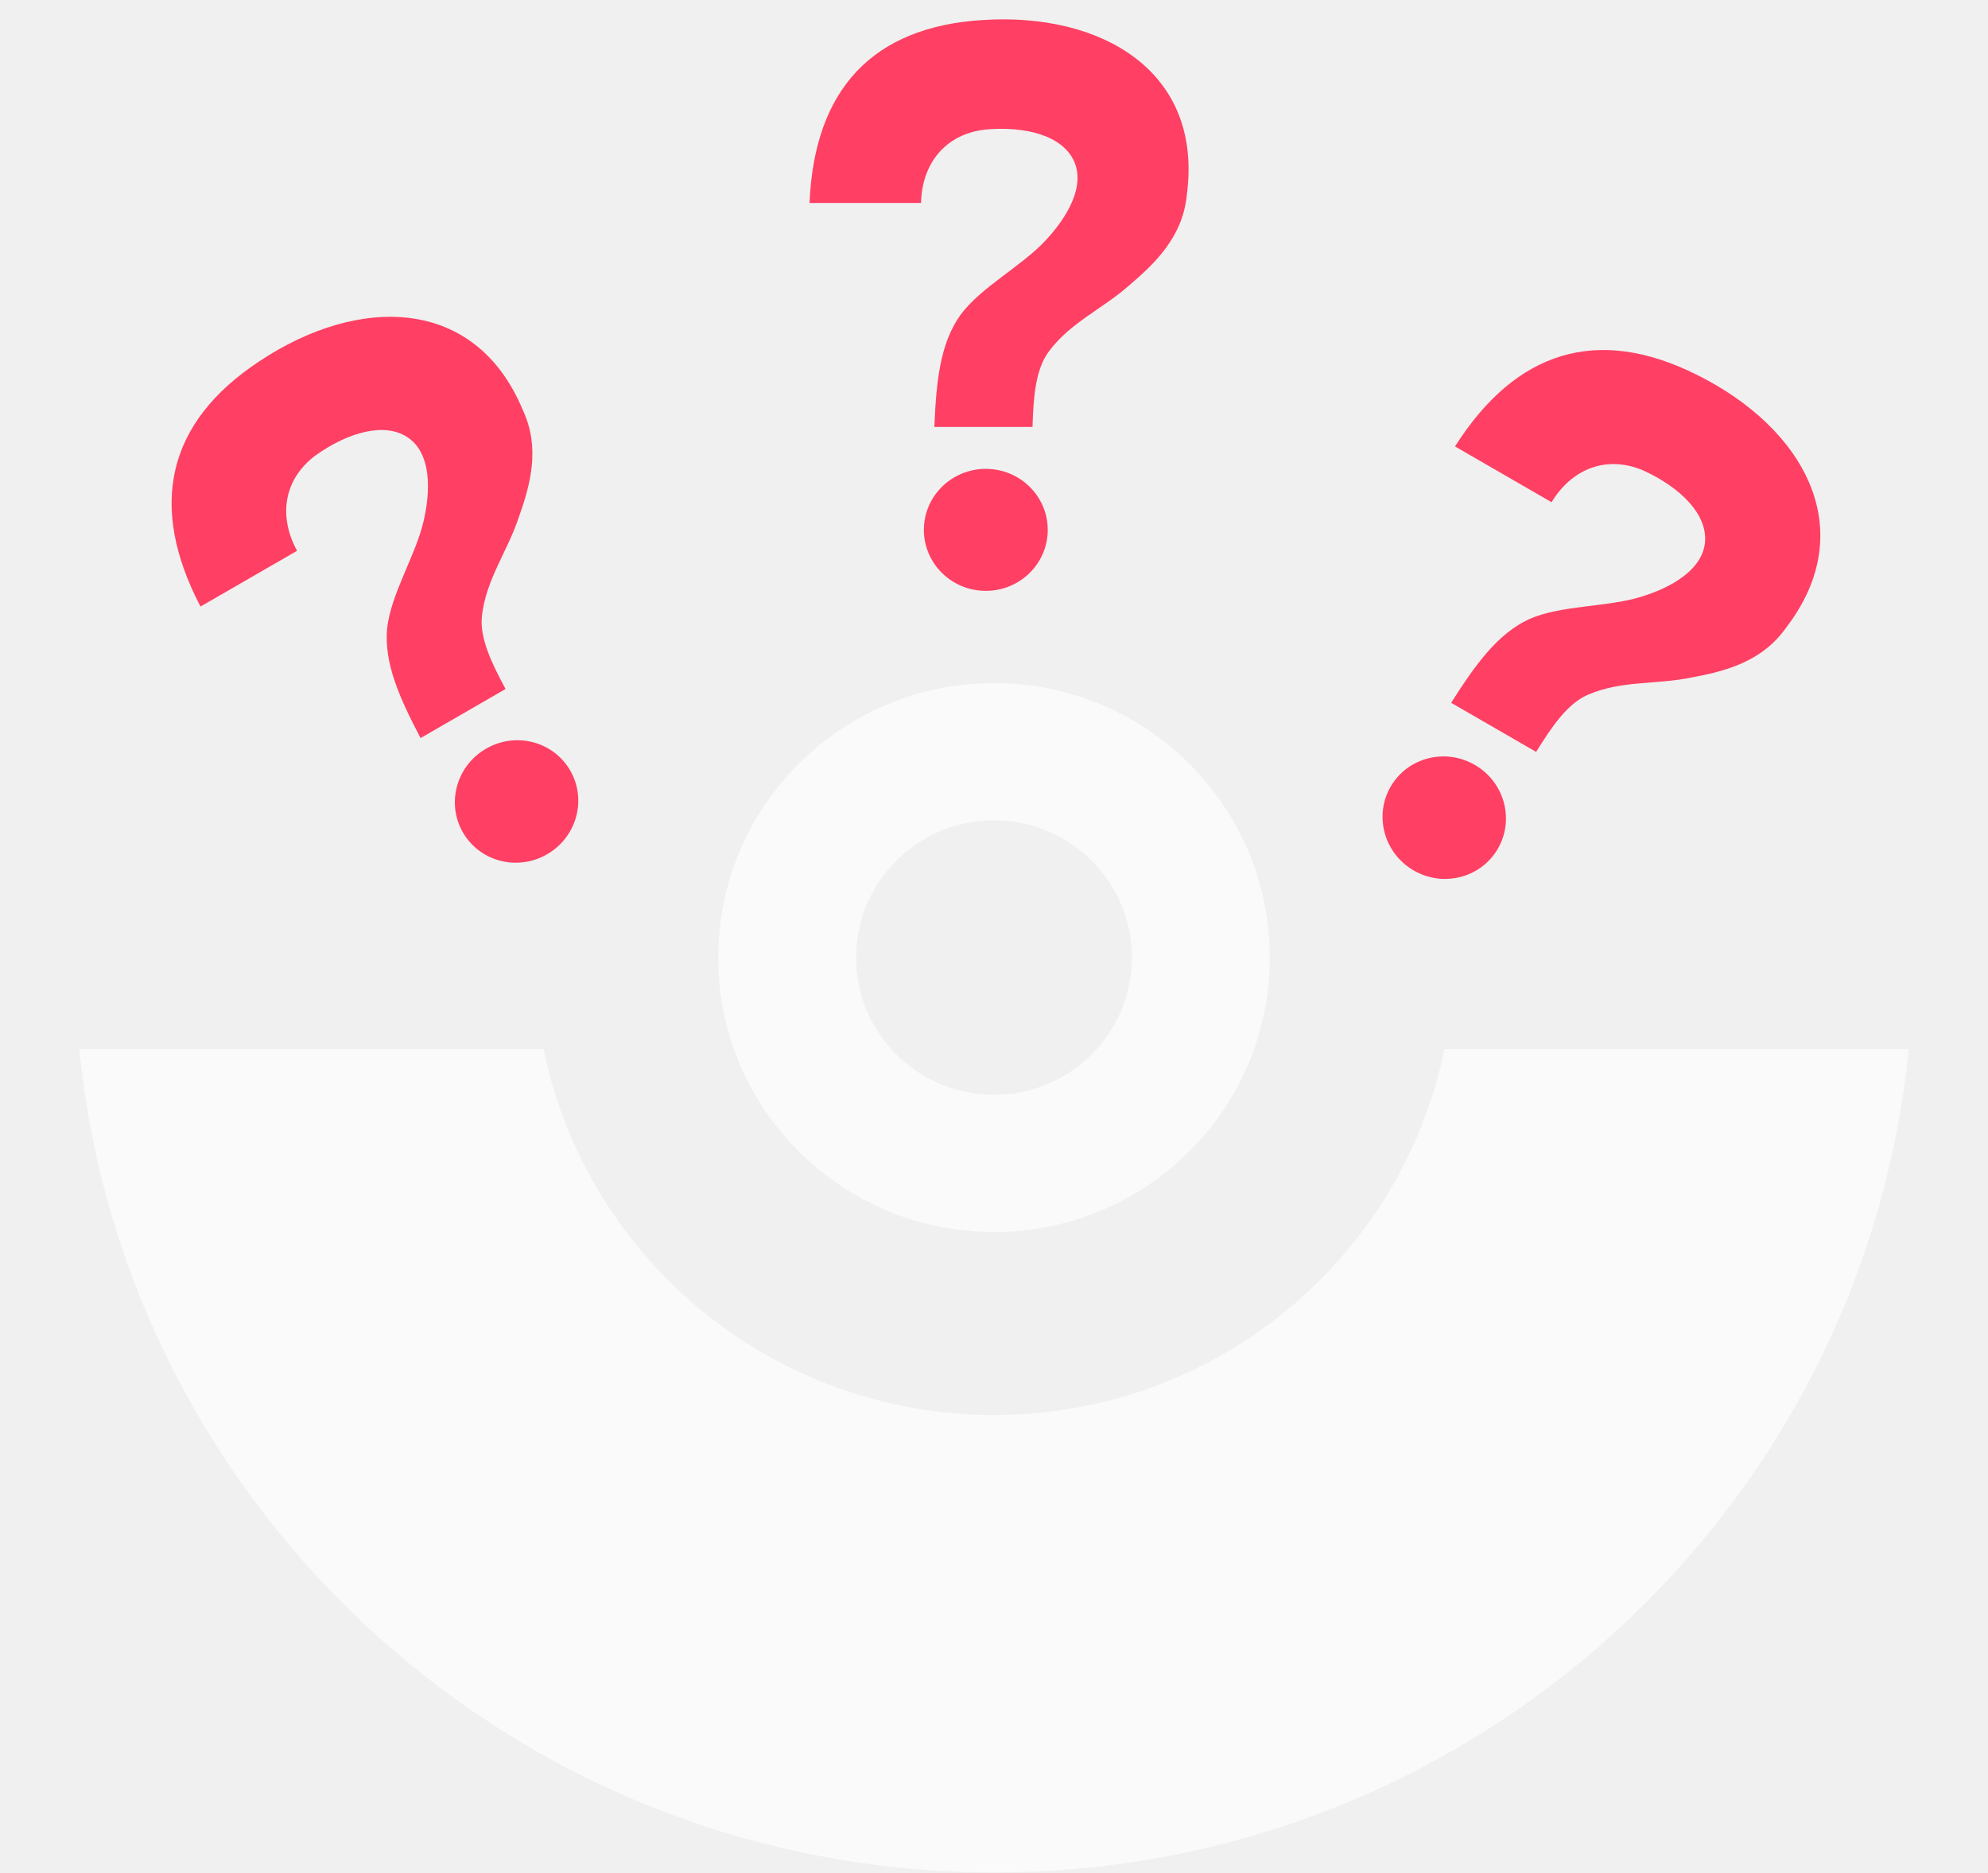
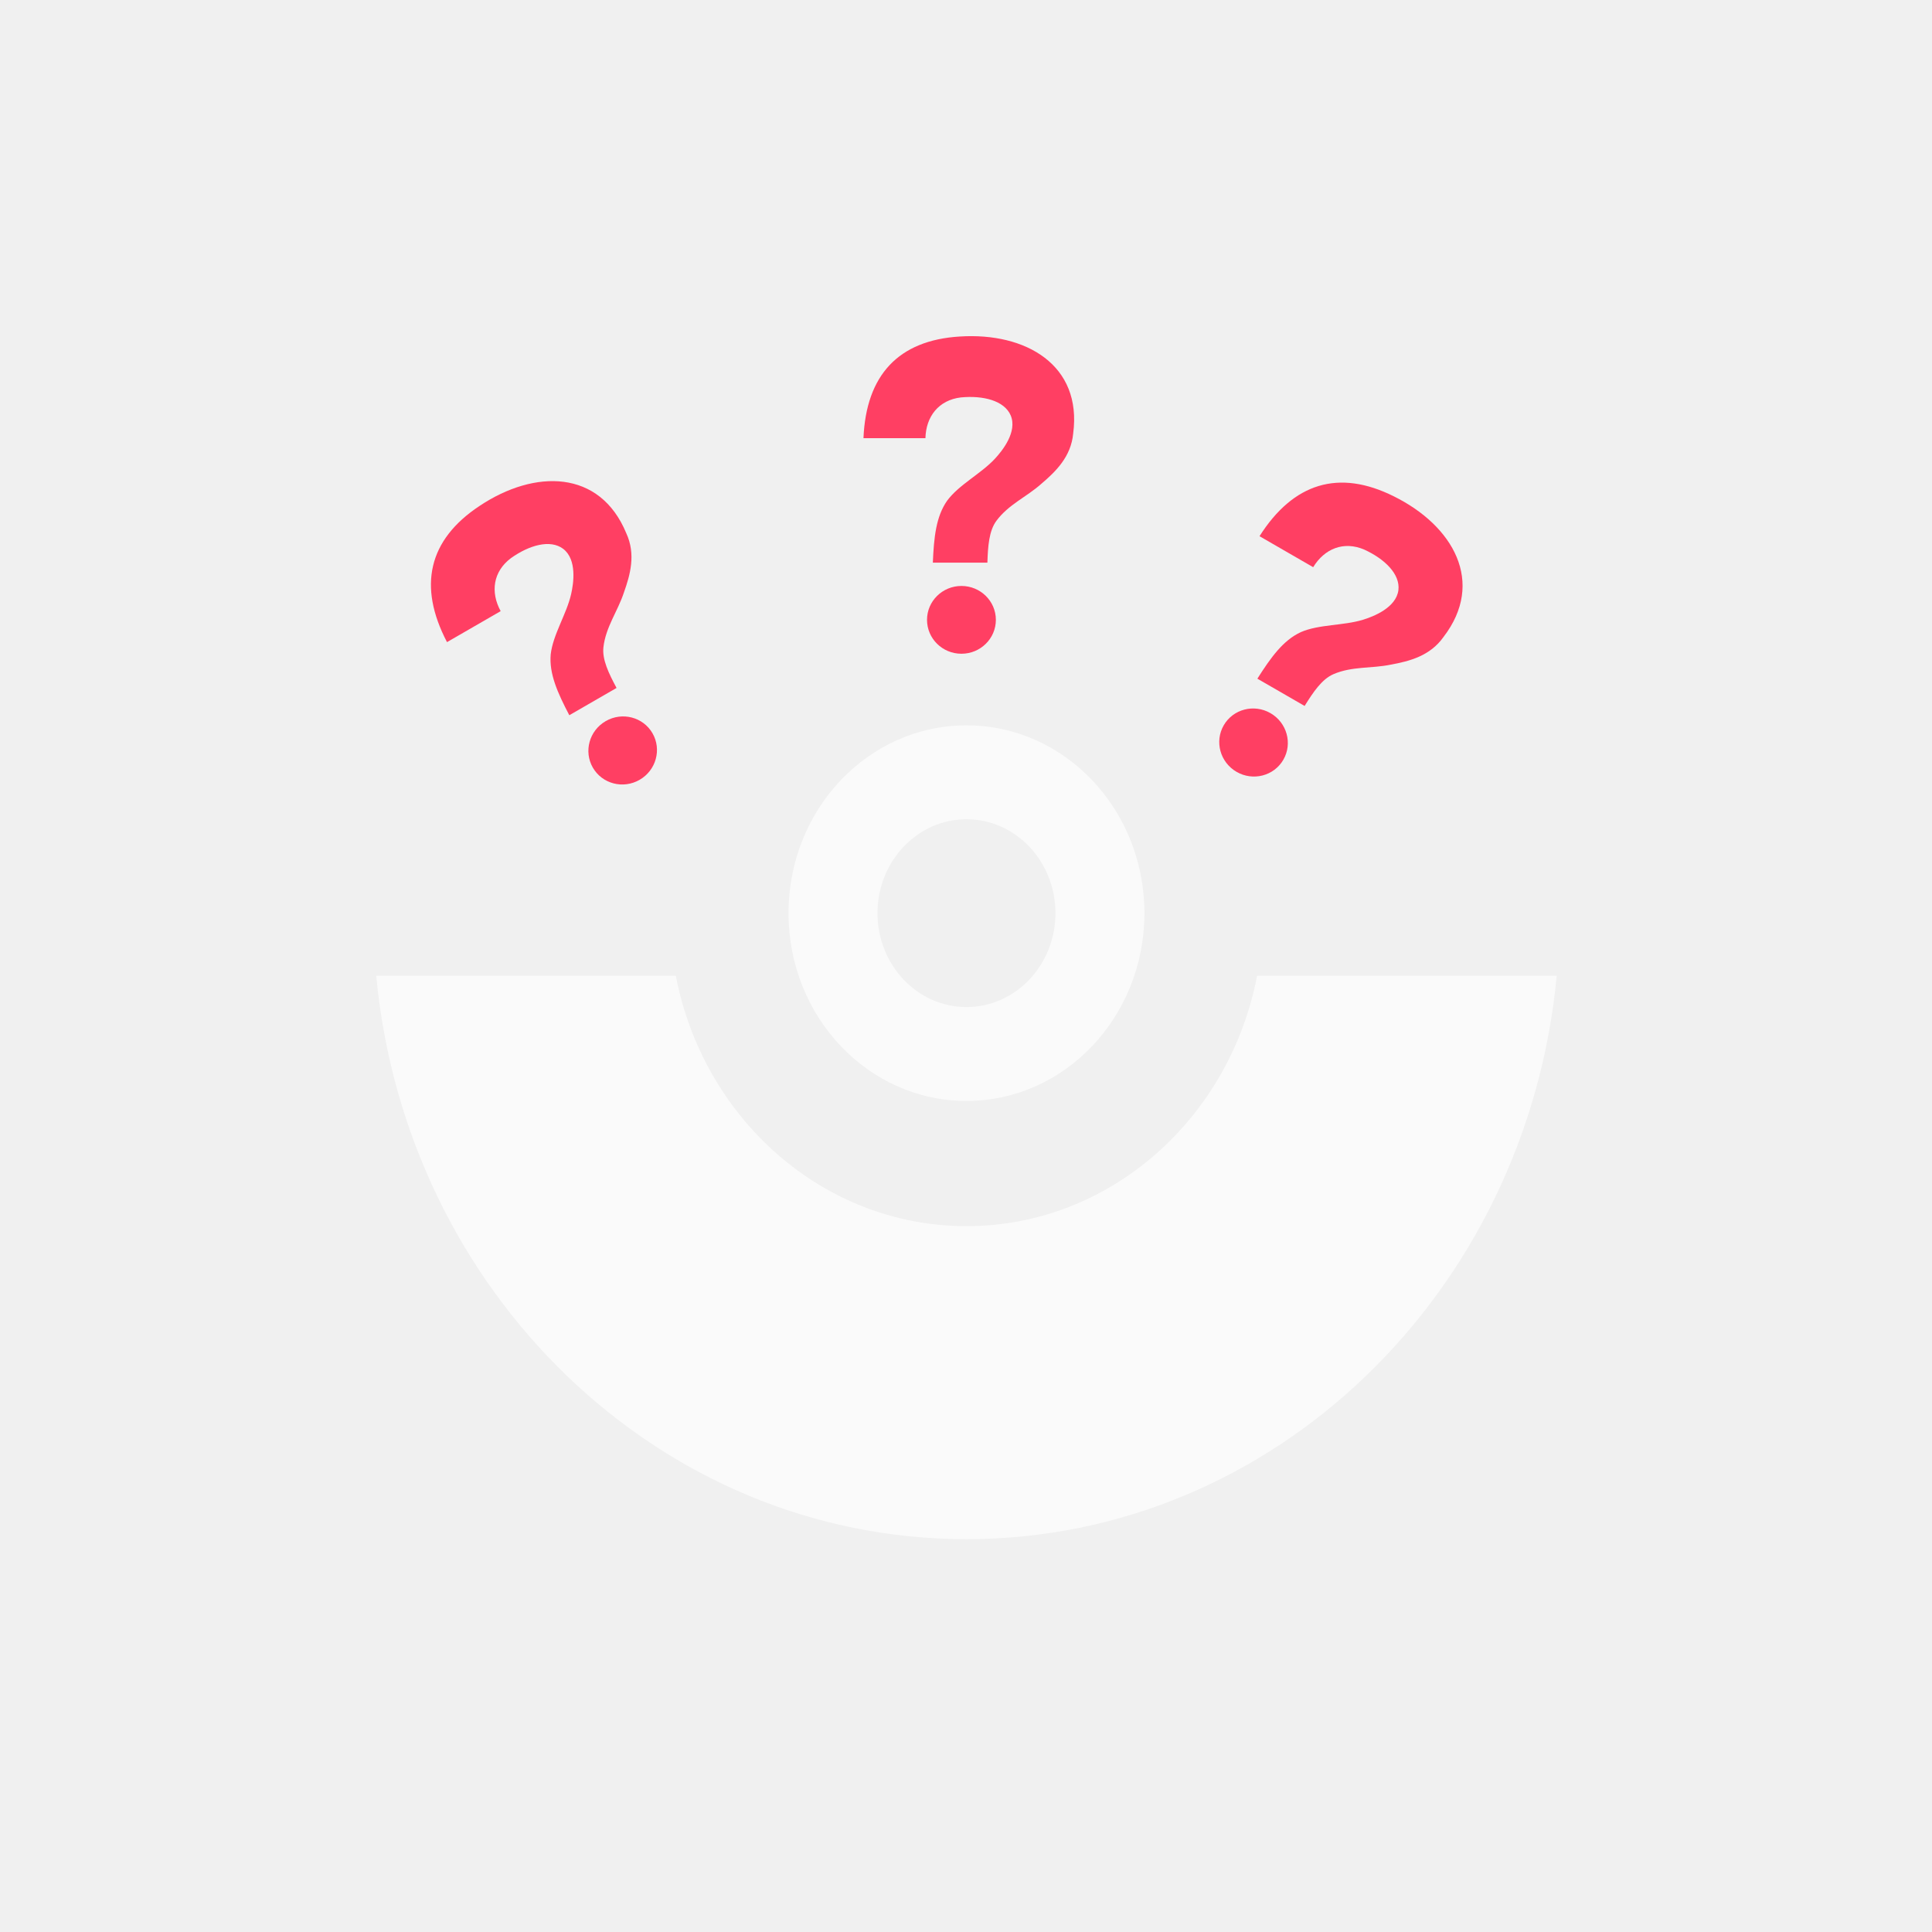
- <svg xmlns="http://www.w3.org/2000/svg" width="326" height="307" viewBox="0 0 326 307" fill="none">
-   <path d="M313 172L236.865 172C229.881 206.233 199.465 232 163 232C126.536 232 96.119 206.233 89.136 172H13C20.563 247.799 84.834 307 163 307C241.167 307 305.437 247.799 313 172Z" fill="#FAFAFA" />
-   <path fill-rule="evenodd" clip-rule="evenodd" d="M163 202C187.977 202 208.223 181.854 208.223 157C208.223 132.146 187.977 112 163 112C138.025 112 117.777 132.146 117.777 157C117.777 181.854 138.025 202 163 202ZM185.612 157C185.612 169.426 175.489 179.5 163 179.5C150.512 179.5 140.388 169.426 140.388 157C140.388 144.574 150.512 134.5 163 134.5C175.489 134.5 185.612 144.574 185.612 157Z" fill="#FAFAFA" />
-   <g clip-path="url(#clip0_90_26)">
-     <path d="M278.225 61.435C261.981 53.32 248.571 57.485 238.597 73.197L254.429 82.338C257.768 76.868 263.437 74.548 269.511 77.153C275.507 79.893 280.138 84.371 279.575 89.097C278.912 94.308 272.175 96.914 269.109 97.85C263.403 99.607 256.079 99.168 250.759 101.508C245.573 103.927 241.985 108.892 237.964 115.231L251.902 123.278C254.459 119.161 256.995 115.393 260.374 113.916C265.908 111.518 271.603 112.28 277.345 111.085C282.795 110.082 288.907 108.558 292.886 102.917C305.264 86.789 295.765 70.118 278.225 61.435Z" fill="#FF3F63" />
-     <path d="M231.834 142.724C236.692 145.529 242.868 143.925 245.63 139.142C248.391 134.359 246.692 128.208 241.834 125.404C236.976 122.599 230.8 124.203 228.038 128.986C225.277 133.769 226.976 139.92 231.834 142.724Z" fill="#FF3F63" />
+ <svg xmlns="http://www.w3.org/2000/svg" width="570" height="570" viewBox="0 0 570 570" fill="none">
+   <path d="M459.277 287.876H370.89C362.782 330.026 327.472 361.752 285.139 361.752C242.807 361.752 207.495 330.026 199.388 287.876H111C119.78 381.206 194.394 454.098 285.139 454.098C375.885 454.098 450.497 381.206 459.277 287.876Z" fill="#FAFAFA" />
+   <path fill-rule="evenodd" clip-rule="evenodd" d="M285.139 324.814C314.135 324.814 337.64 300.009 337.64 269.407C337.64 238.806 314.135 214 285.139 214C256.144 214 232.638 238.806 232.638 269.407C232.638 300.009 256.144 324.814 285.139 324.814ZM311.389 269.407C311.389 284.707 299.638 297.111 285.139 297.111C270.641 297.111 258.888 284.707 258.888 269.407C258.888 254.107 270.641 241.704 285.139 241.704C299.638 241.704 311.389 254.107 311.389 269.407Z" fill="#FAFAFA" />
+   <g clip-path="url(#clip0_144_3)">
+     <path d="M411.225 146.435C394.981 138.32 381.571 142.485 371.597 158.197L387.429 167.338C390.768 161.868 396.437 159.548 402.511 162.153C408.507 164.893 413.138 169.371 412.575 174.098C411.912 179.308 405.175 181.914 402.109 182.85C396.403 184.607 389.079 184.168 383.759 186.508C378.573 188.927 374.985 193.892 370.964 200.231L384.902 208.278C387.459 204.161 389.995 200.393 393.374 198.916C398.908 196.518 404.603 197.28 410.345 196.085C415.795 195.082 421.907 193.558 425.886 187.917C438.264 171.789 428.765 155.118 411.225 146.435Z" fill="#FF3F63" />
+     <path d="M364.834 227.724C369.692 230.529 375.868 228.925 378.63 224.142C381.391 219.359 379.692 213.208 374.834 210.404C369.976 207.599 363.8 209.203 361.038 213.986C358.277 218.769 359.976 224.92 364.834 227.724Z" fill="#FF3F63" />
  </g>
-   <path d="M161.188 3.281C143.063 4.375 133.531 14.688 132.75 33.281H151.031C151.188 26.875 154.937 22.031 161.5 21.25C168.062 20.625 174.312 22.188 176.187 26.562C178.219 31.406 173.687 37.031 171.5 39.375C167.437 43.75 160.875 47.031 157.437 51.719C154.156 56.406 153.531 62.5 153.219 70H169.313C169.469 65.156 169.781 60.625 171.969 57.656C175.562 52.812 180.875 50.625 185.25 46.719C189.469 43.125 194 38.75 194.625 31.875C197.281 11.719 180.719 2.031 161.188 3.281Z" fill="#FF3F63" />
-   <path d="M161.656 96.875C167.265 96.875 171.812 92.398 171.812 86.875C171.812 81.352 167.265 76.875 161.656 76.875C156.047 76.875 151.5 81.352 151.5 86.875C151.5 92.398 156.047 96.875 161.656 96.875Z" fill="#FF3F63" />
-   <g clip-path="url(#clip1_90_26)">
-     <path d="M42.506 59.248C27.356 69.258 24.258 82.954 32.879 99.447L48.711 90.307C45.643 84.681 46.469 78.611 51.761 74.653C57.132 70.831 63.326 69.059 67.137 71.91C71.318 75.089 70.207 82.226 69.484 85.35C68.153 91.17 64.111 97.293 63.477 103.071C62.98 108.771 65.485 114.361 68.965 121.012L82.902 112.966C80.615 108.693 78.621 104.612 79.031 100.947C79.721 94.956 83.228 90.405 85.064 84.835C86.92 79.613 88.657 73.558 85.761 67.292C77.983 48.508 58.796 48.4 42.506 59.248Z" fill="#FF3F63" />
-     <path d="M89.709 140.068C94.567 137.263 96.266 131.113 93.505 126.33C90.743 121.547 84.567 119.943 79.709 122.748C74.851 125.552 73.152 131.703 75.913 136.486C78.675 141.269 84.851 142.873 89.709 140.068Z" fill="#FF3F63" />
+   <path d="M283.188 99.281C265.063 100.375 255.531 110.687 254.75 129.281H273.031C273.188 122.875 276.938 118.031 283.5 117.25C290.062 116.625 296.312 118.187 298.188 122.562C300.219 127.406 295.688 133.031 293.5 135.375C289.438 139.75 282.875 143.031 279.437 147.719C276.156 152.406 275.531 158.5 275.219 166H291.313C291.469 161.156 291.781 156.625 293.969 153.656C297.562 148.812 302.875 146.625 307.25 142.719C311.469 139.125 316 134.75 316.625 127.875C319.281 107.719 302.719 98.031 283.188 99.281Z" fill="#FF3F63" />
+   <path d="M283.656 192.875C289.265 192.875 293.812 188.398 293.812 182.875C293.812 177.352 289.265 172.875 283.656 172.875C278.047 172.875 273.5 177.352 273.5 182.875C273.5 188.398 278.047 192.875 283.656 192.875Z" fill="#FF3F63" />
+   <g clip-path="url(#clip1_144_3)">
+     <path d="M141.506 149.248C126.356 159.258 123.258 172.954 131.879 189.447L147.711 180.307C144.643 174.681 145.469 168.611 150.761 164.653C156.132 160.831 162.326 159.059 166.137 161.91C170.318 165.089 169.207 172.226 168.484 175.35C167.153 181.17 163.111 187.293 162.477 193.071C161.979 198.771 164.485 204.361 167.964 211.012L181.902 202.966C179.615 198.693 177.62 194.612 178.031 190.947C178.721 184.956 182.228 180.405 184.064 174.835C185.92 169.613 187.657 163.558 184.761 157.292C176.983 138.508 157.796 138.4 141.506 149.248Z" fill="#FF3F63" />
+     <path d="M188.709 230.068C193.567 227.263 195.266 221.113 192.505 216.33C189.743 211.547 183.567 209.943 178.709 212.748C173.851 215.552 172.152 221.703 174.913 226.486C177.675 231.269 183.851 232.873 188.709 230.068Z" fill="#FF3F63" />
  </g>
  <defs>
-     <clipPath id="clip0_90_26">
-       <rect width="100" height="100" fill="white" transform="translate(239 35) rotate(30)" />
+     <clipPath id="clip0_144_3">
+       <rect width="100" height="100" fill="white" transform="translate(372 120) rotate(30)" />
    </clipPath>
-     <clipPath id="clip1_90_26">
-       <rect width="100" height="100" fill="white" transform="translate(0 80) rotate(-30)" />
+     <clipPath id="clip1_144_3">
+       <rect width="100" height="100" fill="white" transform="translate(99 170) rotate(-30)" />
    </clipPath>
  </defs>
</svg>
